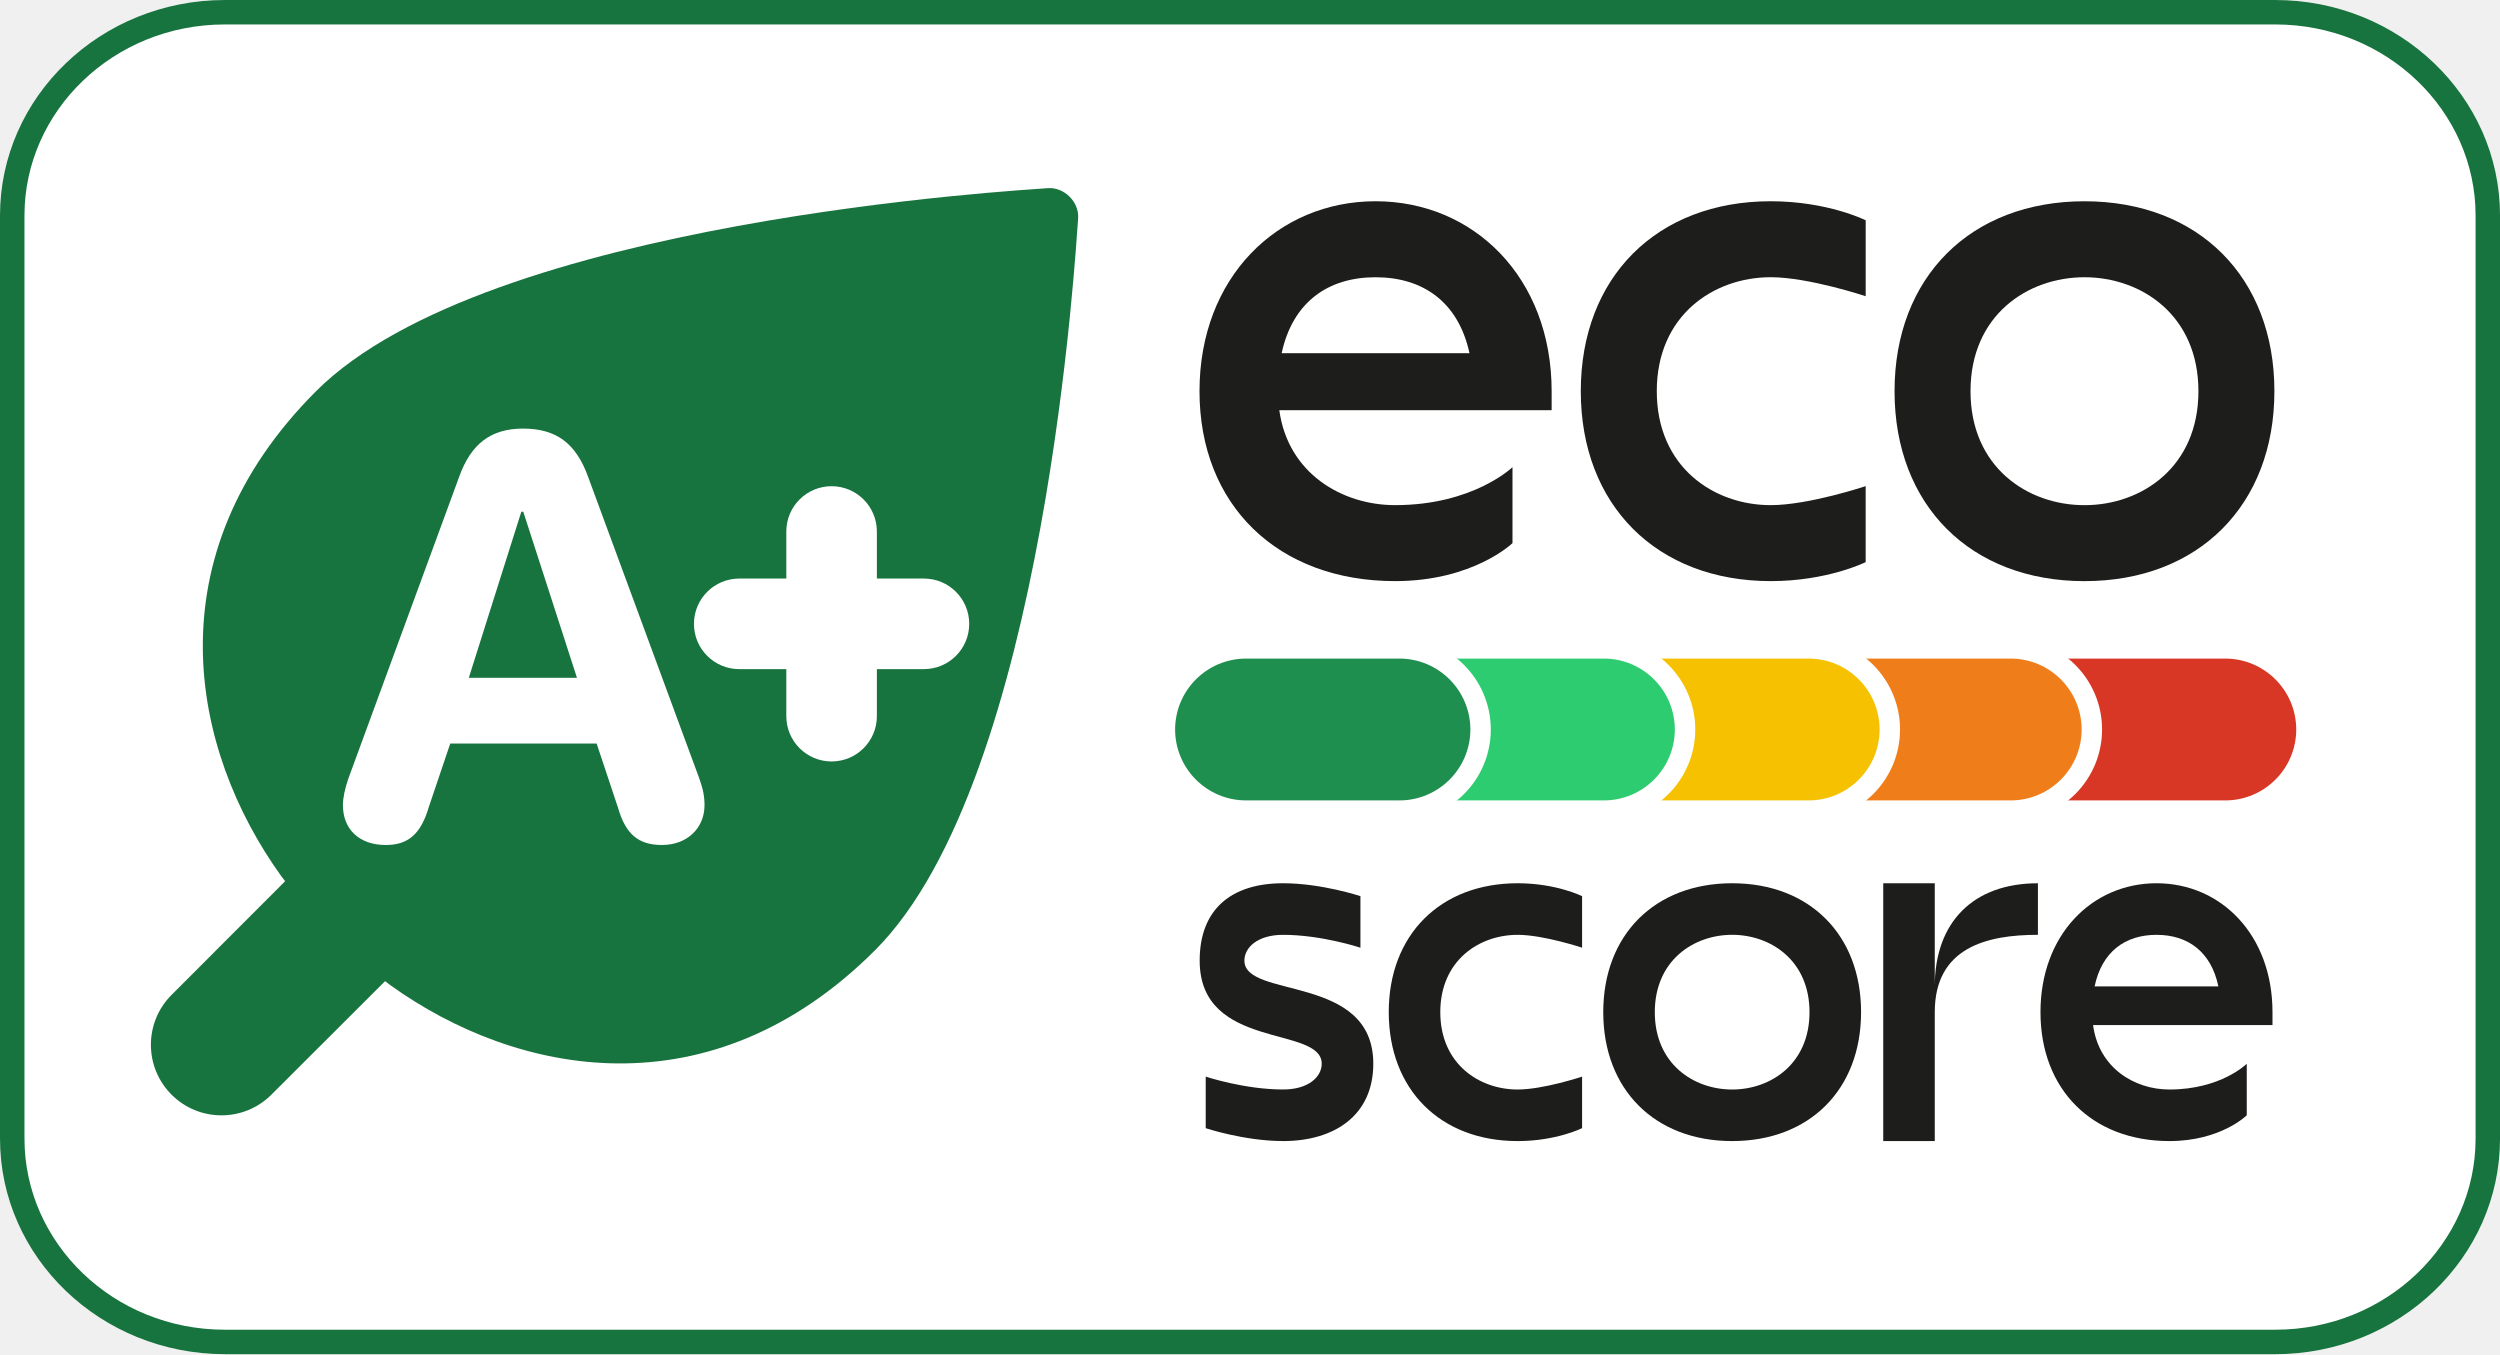
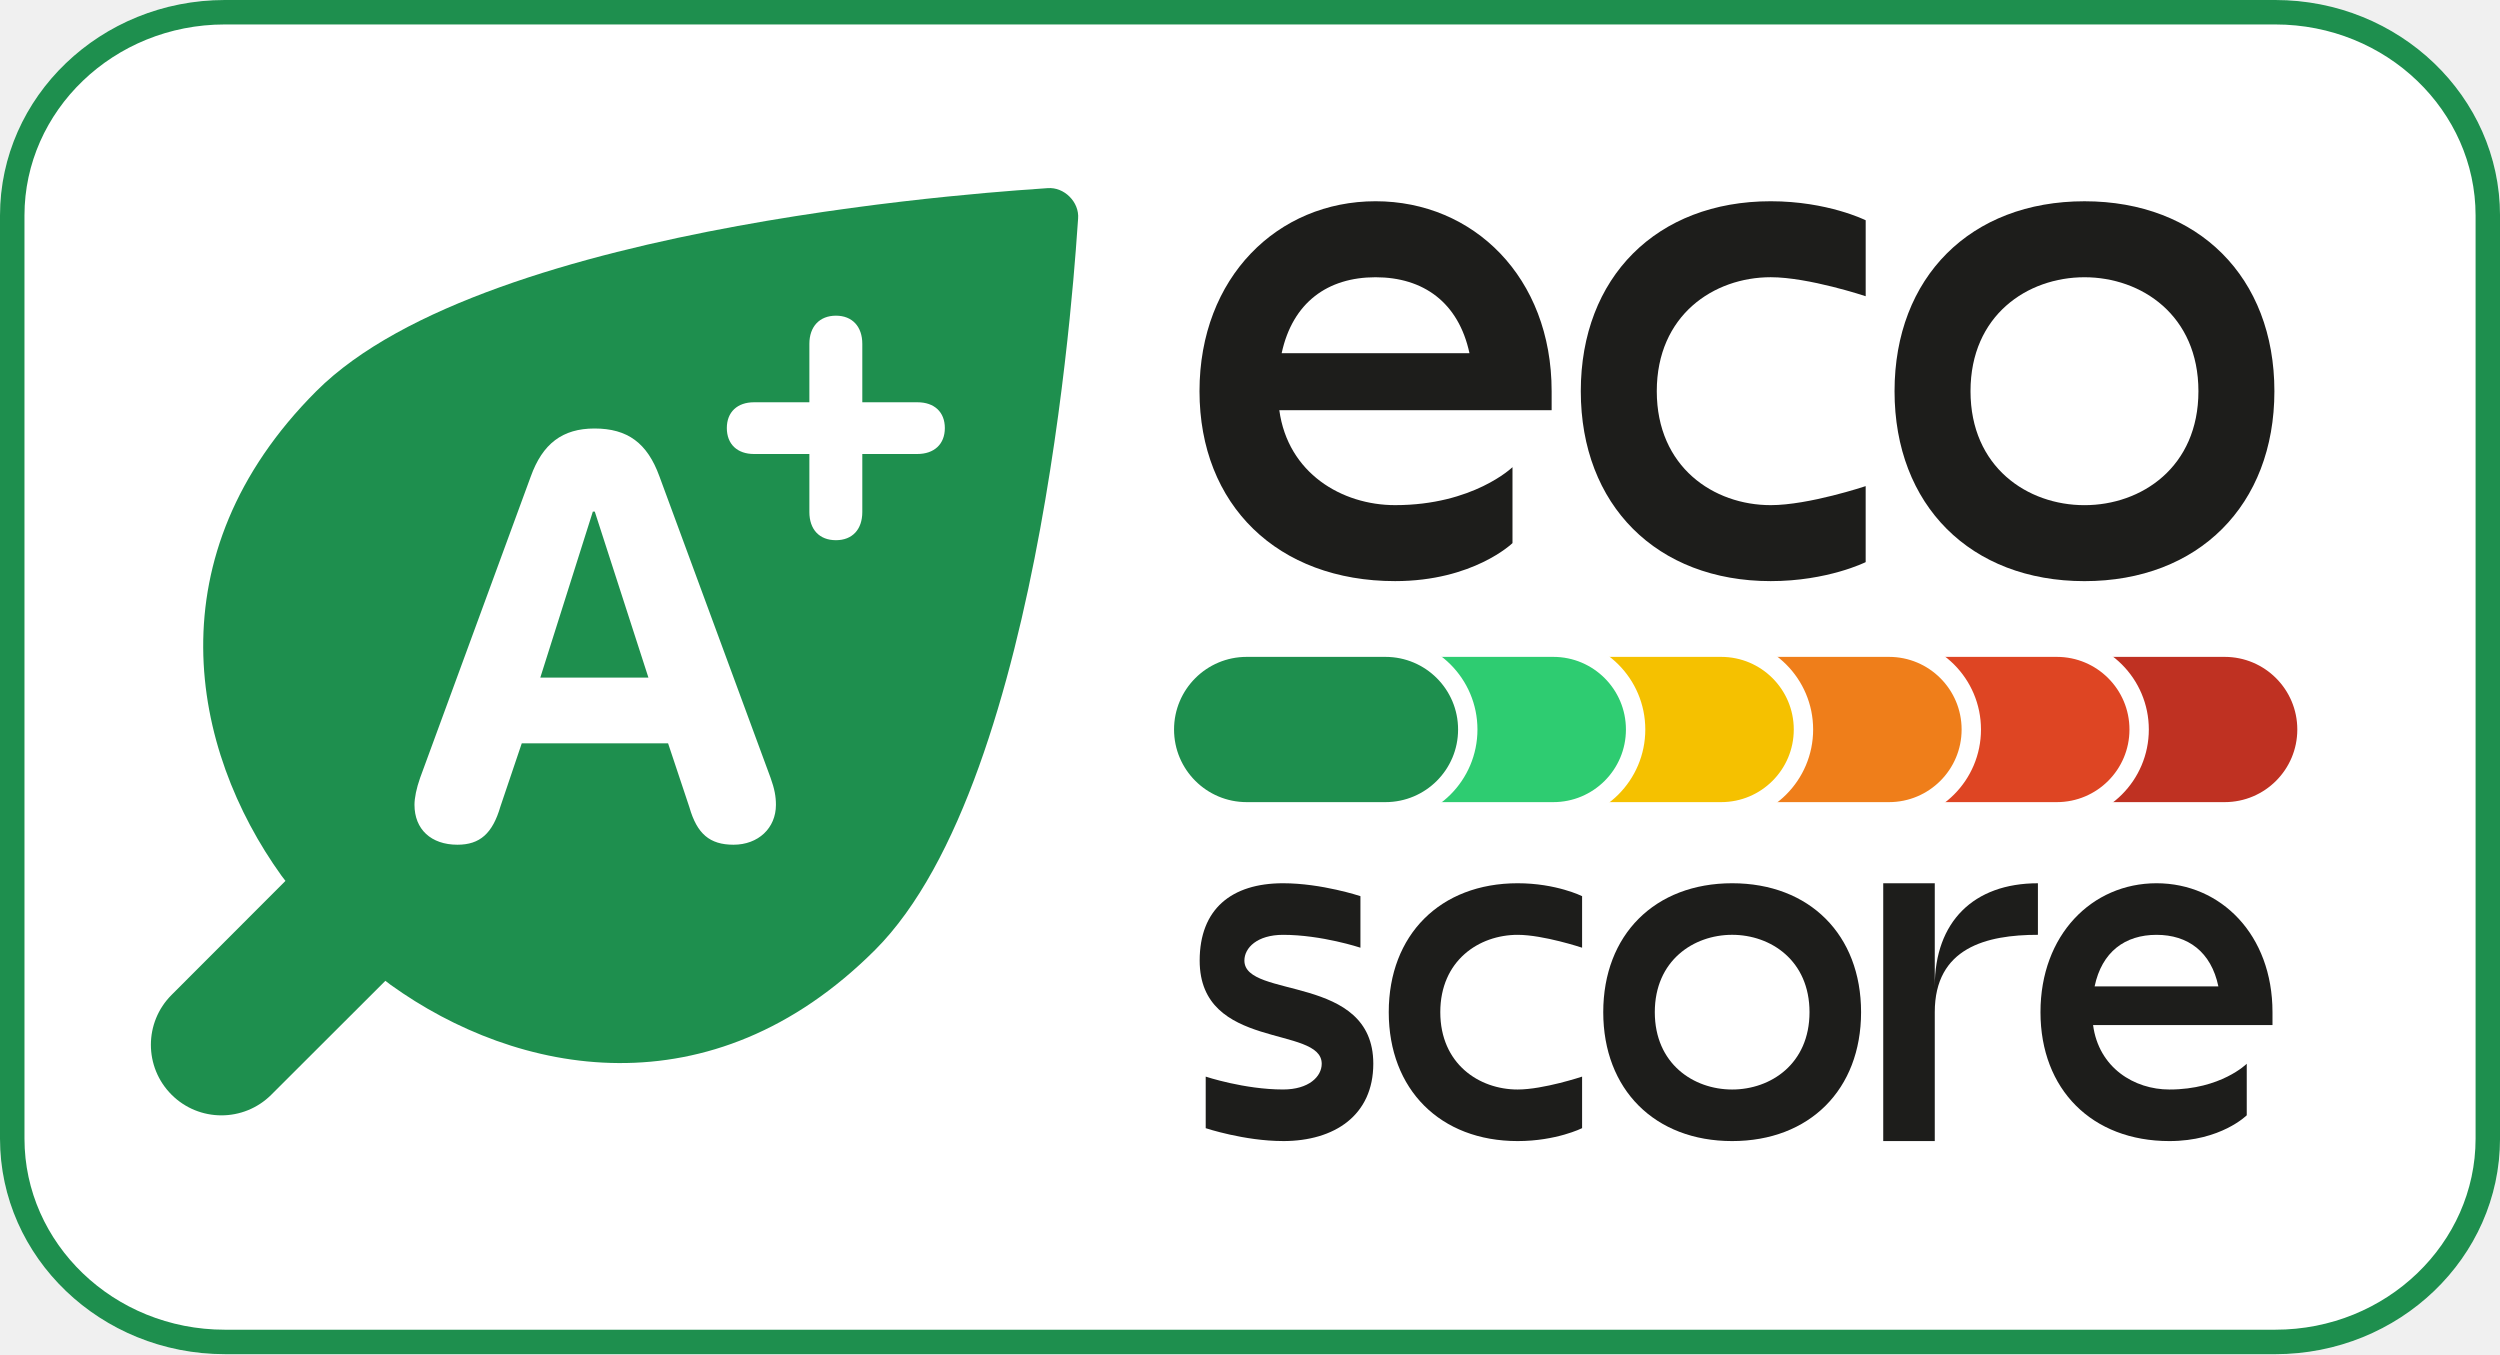
- <svg xmlns="http://www.w3.org/2000/svg" id="svg2032" width="240" height="130" version="1.1" viewBox="0 0 240 130">
+ <svg xmlns="http://www.w3.org/2000/svg" id="svg2032" width="240" height="130" version="1.1" viewBox="0 0 240 130" xml:space="preserve">
  <defs id="defs2029">
    <clipPath id="clipPath1836" clipPathUnits="userSpaceOnUse">
      <path id="path1838" stroke-width="1" d="M-576.406-131.683h841.89v595.276h-841.89z" />
    </clipPath>
    <clipPath id="clipPath1817" clipPathUnits="userSpaceOnUse">
      <path id="path1819" stroke-width="1" d="M-480.445-91.617h841.89V503.66h-841.89z" />
    </clipPath>
    <clipPath id="clipPath1872" clipPathUnits="userSpaceOnUse">
      <path id="path1874" stroke-width="1" d="M-488.313-132.237h841.89v595.276h-841.89z" />
    </clipPath>
    <clipPath id="clipPath1878" clipPathUnits="userSpaceOnUse">
      <path id="path1880" stroke-width="1" d="M-519.714-136.177h841.89V459.1h-841.89z" />
    </clipPath>
    <clipPath id="clipPath1886" clipPathUnits="userSpaceOnUse">
      <path id="path1888" stroke-width="1" d="M-521.325-134.642h841.89v595.276h-841.89z" />
    </clipPath>
    <clipPath id="clipPath1892" clipPathUnits="userSpaceOnUse">
      <path id="path1894" stroke-width="1" d="M-532.144-130.648h841.89v595.276h-841.89z" />
    </clipPath>
    <clipPath id="clipPath1898" clipPathUnits="userSpaceOnUse">
      <path id="path1900" stroke-width="1" d="M-500.02-102.749h841.89v595.276h-841.89z" />
    </clipPath>
    <clipPath id="clipPath1904" clipPathUnits="userSpaceOnUse">
      <path id="path1906" stroke-width="1" d="M-522.55-115.224h841.89v595.276h-841.89z" />
    </clipPath>
    <clipPath id="clipPath1910" clipPathUnits="userSpaceOnUse">
      <path id="path1912" stroke-width="1" d="M-561.373-85.195h841.89v595.276h-841.89z" />
    </clipPath>
    <clipPath id="clipPath1916" clipPathUnits="userSpaceOnUse">
      <path id="path1918" stroke-width="1" d="M-562.786-87.568h841.89v595.276h-841.89z" />
    </clipPath>
    <clipPath id="clipPath1593" clipPathUnits="userSpaceOnUse">
      <path id="path1595" stroke-width="1" d="M-503.056-291.81h841.89v595.277h-841.89z" />
    </clipPath>
    <clipPath id="clipPath1929" clipPathUnits="userSpaceOnUse">
      <path id="path1931" stroke-width="1" d="M-503.055-239.322h841.89v595.276h-841.89z" />
    </clipPath>
    <clipPath id="clipPath1605" clipPathUnits="userSpaceOnUse">
      <path id="path1607" stroke-width="1" d="M-427.382-279.942h841.89v595.276h-841.89z" />
    </clipPath>
    <clipPath id="clipPath1618" clipPathUnits="userSpaceOnUse">
      <path id="path1620" stroke-width="1" d="M-458.785-283.881h841.89v595.276h-841.89z" />
    </clipPath>
    <clipPath id="clipPath1611" clipPathUnits="userSpaceOnUse">
      <path id="path1613" stroke-width="1" d="M-460.394-282.347h841.89v595.276h-841.89z" />
    </clipPath>
    <clipPath id="clipPath1599" clipPathUnits="userSpaceOnUse">
      <path id="path1601" stroke-width="1" d="M-471.214-278.353h841.89v595.276h-841.89z" />
    </clipPath>
    <clipPath id="clipPath1624" clipPathUnits="userSpaceOnUse">
      <path id="path1626" stroke-width="1" d="M-441.091-250.452h841.89v595.276h-841.89z" />
    </clipPath>
    <clipPath id="clipPath1630" clipPathUnits="userSpaceOnUse">
      <path id="path1632" stroke-width="1" d="M-461.62-262.929h841.89v595.276h-841.89z" />
    </clipPath>
    <clipPath id="clipPath1636" clipPathUnits="userSpaceOnUse">
      <path id="path1638" stroke-width="1" d="M-478.601-250.452h841.89v595.276h-841.89z" />
    </clipPath>
    <clipPath id="clipPath1642" clipPathUnits="userSpaceOnUse">
      <path id="path1644" stroke-width="1" d="M-420.708-232.9h841.89v595.276h-841.89z" />
    </clipPath>
    <clipPath id="clipPath1922" clipPathUnits="userSpaceOnUse">
      <path id="path1924" stroke-width="1" d="M-422.121-235.273h841.89v595.276h-841.89z" />
    </clipPath>
    <clipPath id="clipPath1866" clipPathUnits="userSpaceOnUse">
      <path id="path1868" stroke-width="1" d="M-625.833-291.81h841.89v595.277h-841.89z" />
    </clipPath>
    <clipPath id="clipPath1717" clipPathUnits="userSpaceOnUse">
      <path id="path1719" stroke-width="1" d="M-625.833-239.322h841.89v595.276h-841.89z" />
    </clipPath>
    <clipPath id="clipPath1729" clipPathUnits="userSpaceOnUse">
      <path id="path1731" stroke-width="1" d="M-542.292-239.322h841.89v595.276h-841.89z" />
    </clipPath>
    <clipPath id="clipPath1735" clipPathUnits="userSpaceOnUse">
      <path id="path1737" stroke-width="1" d="M-586.47-262.929h841.89v595.276h-841.89z" />
    </clipPath>
    <clipPath id="clipPath1741" clipPathUnits="userSpaceOnUse">
      <path id="path1743" stroke-width="1" d="M-601.38-250.452h841.89v595.276h-841.89z" />
    </clipPath>
    <clipPath id="clipPath1747" clipPathUnits="userSpaceOnUse">
      <path id="path1749" stroke-width="1" d="M-550.16-279.942h841.89v595.276h-841.89z" />
    </clipPath>
    <clipPath id="clipPath1759" clipPathUnits="userSpaceOnUse">
      <path id="path1761" stroke-width="1" d="M-581.562-283.881h841.89v595.276h-841.89z" />
    </clipPath>
    <clipPath id="clipPath1765" clipPathUnits="userSpaceOnUse">
      <path id="path1767" stroke-width="1" d="M-583.172-282.347h841.89v595.276h-841.89z" />
    </clipPath>
    <clipPath id="clipPath1773" clipPathUnits="userSpaceOnUse">
      <path id="path1775" stroke-width="1" d="M-593.991-278.353h841.89v595.276h-841.89z" />
    </clipPath>
    <clipPath id="clipPath1779" clipPathUnits="userSpaceOnUse">
      <path id="path1781" stroke-width="1" d="M-563.464-232.9h841.89v595.276h-841.89z" />
    </clipPath>
    <clipPath id="clipPath1785" clipPathUnits="userSpaceOnUse">
      <path id="path1787" stroke-width="1" d="M-564.877-235.273h841.89v595.276h-841.89z" />
    </clipPath>
    <clipPath id="clipPath1792" clipPathUnits="userSpaceOnUse">
      <path id="path1794" stroke-width="1" d="M-503.055-216.392h841.89v595.276h-841.89z" />
    </clipPath>
    <clipPath id="clipPath1753" clipPathUnits="userSpaceOnUse">
      <path id="path1755" stroke-width="1" d="M-503.055-163.905h841.89v595.276h-841.89z" />
    </clipPath>
    <clipPath id="clipPath1723" clipPathUnits="userSpaceOnUse">
      <path id="path1725" stroke-width="1" d="M-419.514-163.905h841.89v595.276h-841.89z" />
    </clipPath>
    <clipPath id="clipPath1798" clipPathUnits="userSpaceOnUse">
      <path id="path1800" stroke-width="1" d="M-427.382-204.525h841.89v595.276h-841.89z" />
    </clipPath>
    <clipPath id="clipPath1804" clipPathUnits="userSpaceOnUse">
      <path id="path1806" stroke-width="1" d="M-458.784-208.465h841.89v595.276h-841.89z" />
    </clipPath>
    <clipPath id="clipPath1810" clipPathUnits="userSpaceOnUse">
      <path id="path1812" stroke-width="1" d="M-460.394-206.93h841.89v595.276h-841.89z" />
    </clipPath>
    <clipPath id="clipPath1823" clipPathUnits="userSpaceOnUse">
      <path id="path1825" stroke-width="1" d="M-471.213-202.936h841.89V392.34h-841.89z" />
    </clipPath>
    <clipPath id="clipPath1830" clipPathUnits="userSpaceOnUse">
      <path id="path1832" stroke-width="1" d="M-437.456-175.036h841.89V420.24h-841.89z" />
    </clipPath>
    <clipPath id="clipPath1848" clipPathUnits="userSpaceOnUse">
      <path id="path1850" stroke-width="1" d="M-480.209-175.036h841.89V420.24h-841.89z" />
    </clipPath>
    <clipPath id="clipPath1842" clipPathUnits="userSpaceOnUse">
      <path id="path1844" stroke-width="1" d="M-460.551-157.483h841.89v595.276h-841.89z" />
    </clipPath>
    <clipPath id="clipPath1854" clipPathUnits="userSpaceOnUse">
      <path id="path1856" stroke-width="1" d="M-461.964-159.856h841.89V435.42h-841.89z" />
    </clipPath>
    <clipPath id="clipPath1860" clipPathUnits="userSpaceOnUse">
      <path id="path1862" stroke-width="1" d="M-452.876-180.763h841.89v595.276h-841.89z" />
    </clipPath>
    <clipPath id="clipPath1648" clipPathUnits="userSpaceOnUse">
      <path id="path1650" stroke-width="1" d="M-625.835-216.392h841.89v595.276h-841.89z" />
    </clipPath>
    <clipPath id="clipPath1655" clipPathUnits="userSpaceOnUse">
      <path id="path1657" stroke-width="1" d="M-625.833-163.905h841.89v595.276h-841.89z" />
    </clipPath>
    <clipPath id="clipPath1661" clipPathUnits="userSpaceOnUse">
      <path id="path1663" stroke-width="1" d="M-542.292-163.905h841.89v595.276h-841.89z" />
    </clipPath>
    <clipPath id="clipPath1673" clipPathUnits="userSpaceOnUse">
      <path id="path1675" stroke-width="1" d="M-550.16-204.525h841.89v595.276h-841.89z" />
    </clipPath>
    <clipPath id="clipPath1667" clipPathUnits="userSpaceOnUse">
      <path id="path1669" stroke-width="1" d="M-581.562-208.465h841.89v595.276h-841.89z" />
    </clipPath>
    <clipPath id="clipPath1687" clipPathUnits="userSpaceOnUse">
      <path id="path1689" stroke-width="1" d="M-583.173-206.93h841.89v595.276h-841.89z" />
    </clipPath>
    <clipPath id="clipPath1680" clipPathUnits="userSpaceOnUse">
      <path id="path1682" stroke-width="1" d="M-593.993-202.935h841.89V392.34h-841.89z" />
    </clipPath>
    <clipPath id="clipPath1693" clipPathUnits="userSpaceOnUse">
      <path id="path1695" stroke-width="1" d="M-561.868-175.036h841.89V420.24h-841.89z" />
    </clipPath>
    <clipPath id="clipPath1699" clipPathUnits="userSpaceOnUse">
      <path id="path1701" stroke-width="1" d="M-582.388-187.512h841.89v595.276h-841.89z" />
    </clipPath>
    <clipPath id="clipPath1705" clipPathUnits="userSpaceOnUse">
      <path id="path1707" stroke-width="1" d="M-603.22-157.483h841.89v595.276h-841.89z" />
    </clipPath>
    <clipPath id="clipPath1711" clipPathUnits="userSpaceOnUse">
      <path id="path1713" stroke-width="1" d="M-604.633-159.856h841.89V435.42h-841.89z" />
    </clipPath>
    <clipPath id="clipPath1836-3" clipPathUnits="userSpaceOnUse">
      <path id="path1838-6" stroke-width="1" d="M-576.406-131.683h841.89v595.276h-841.89z" />
    </clipPath>
    <clipPath id="clipPath1817-7" clipPathUnits="userSpaceOnUse">
      <path id="path1819-5" stroke-width="1" d="M-480.445-91.617h841.89V503.66h-841.89z" />
    </clipPath>
    <clipPath id="clipPath1872-3" clipPathUnits="userSpaceOnUse">
      <path id="path1874-5" stroke-width="1" d="M-488.313-132.237h841.89v595.276h-841.89z" />
    </clipPath>
    <clipPath id="clipPath1878-6" clipPathUnits="userSpaceOnUse">
      <path id="path1880-2" stroke-width="1" d="M-519.714-136.177h841.89V459.1h-841.89z" />
    </clipPath>
    <clipPath id="clipPath1886-9" clipPathUnits="userSpaceOnUse">
      <path id="path1888-1" stroke-width="1" d="M-521.325-134.642h841.89v595.276h-841.89z" />
    </clipPath>
    <clipPath id="clipPath1892-2" clipPathUnits="userSpaceOnUse">
      <path id="path1894-7" stroke-width="1" d="M-532.144-130.648h841.89v595.276h-841.89z" />
    </clipPath>
    <clipPath id="clipPath1898-0" clipPathUnits="userSpaceOnUse">
      <path id="path1900-9" stroke-width="1" d="M-500.02-102.749h841.89v595.276h-841.89z" />
    </clipPath>
    <clipPath id="clipPath1904-3" clipPathUnits="userSpaceOnUse">
      <path id="path1906-6" stroke-width="1" d="M-522.55-115.224h841.89v595.276h-841.89z" />
    </clipPath>
    <clipPath id="clipPath1910-0" clipPathUnits="userSpaceOnUse">
      <path id="path1912-6" stroke-width="1" d="M-561.373-85.195h841.89v595.276h-841.89z" />
    </clipPath>
    <clipPath id="clipPath1916-2" clipPathUnits="userSpaceOnUse">
      <path id="path1918-6" stroke-width="1" d="M-562.786-87.568h841.89v595.276h-841.89z" />
    </clipPath>
    <clipPath id="clipPath2322" clipPathUnits="userSpaceOnUse">
      <path id="path2324" stroke-width="1" d="M-537.03-102.748h841.89v595.276h-841.89z" />
    </clipPath>
    <clipPath id="clipPath2310" clipPathUnits="userSpaceOnUse">
      <path id="path2312" stroke-width="1" d="M-479.578-329.849h841.89v595.276h-841.89z" />
    </clipPath>
    <clipPath id="clipPath2316" clipPathUnits="userSpaceOnUse">
      <path id="path2318" stroke-width="1" d="M-479.578-331.758h841.89v595.276h-841.89z" />
    </clipPath>
    <clipPath id="clipPath2328" clipPathUnits="userSpaceOnUse">
      <path id="path2330" stroke-width="1" d="M-487.594-375.361h841.89v595.276h-841.89z" />
    </clipPath>
    <clipPath id="clipPath2341" clipPathUnits="userSpaceOnUse">
      <path id="path2343" stroke-width="1" d="M-519.58-379.175h841.89v595.276h-841.89z" />
    </clipPath>
    <clipPath id="clipPath2334" clipPathUnits="userSpaceOnUse">
      <path id="path2336" stroke-width="1" d="M-521.221-377.69h841.89v595.276h-841.89z" />
    </clipPath>
    <clipPath id="clipPath2368" clipPathUnits="userSpaceOnUse">
      <path id="path2370" stroke-width="1" d="M-532.242-373.822h841.89v595.276h-841.89z" />
    </clipPath>
    <clipPath id="clipPath2347" clipPathUnits="userSpaceOnUse">
      <path id="path2349" stroke-width="1" d="M-564.678-336.04h841.89v595.275h-841.89z" />
    </clipPath>
    <clipPath id="clipPath2353" clipPathUnits="userSpaceOnUse">
      <path id="path2355" stroke-width="1" d="M-479.578-336.04h841.89v595.275h-841.89z" />
    </clipPath>
    <clipPath id="clipPath2361" clipPathUnits="userSpaceOnUse">
      <path id="path2363" stroke-width="1" d="M-515.48-351.719h841.89v595.276h-841.89z" />
    </clipPath>
    <clipPath id="clipPath1593-1" clipPathUnits="userSpaceOnUse">
      <path id="path1595-8" stroke-width="1" d="M-503.056-291.81h841.89v595.277h-841.89z" />
    </clipPath>
    <clipPath id="clipPath1929-7" clipPathUnits="userSpaceOnUse">
      <path id="path1931-9" stroke-width="1" d="M-503.055-239.322h841.89v595.276h-841.89z" />
    </clipPath>
    <clipPath id="clipPath1605-2" clipPathUnits="userSpaceOnUse">
      <path id="path1607-0" stroke-width="1" d="M-427.382-279.942h841.89v595.276h-841.89z" />
    </clipPath>
    <clipPath id="clipPath1618-2" clipPathUnits="userSpaceOnUse">
      <path id="path1620-3" stroke-width="1" d="M-458.785-283.881h841.89v595.276h-841.89z" />
    </clipPath>
    <clipPath id="clipPath1611-7" clipPathUnits="userSpaceOnUse">
      <path id="path1613-5" stroke-width="1" d="M-460.394-282.347h841.89v595.276h-841.89z" />
    </clipPath>
    <clipPath id="clipPath1599-9" clipPathUnits="userSpaceOnUse">
      <path id="path1601-2" stroke-width="1" d="M-471.214-278.353h841.89v595.276h-841.89z" />
    </clipPath>
    <clipPath id="clipPath1624-2" clipPathUnits="userSpaceOnUse">
      <path id="path1626-8" stroke-width="1" d="M-441.091-250.452h841.89v595.276h-841.89z" />
    </clipPath>
    <clipPath id="clipPath1630-9" clipPathUnits="userSpaceOnUse">
      <path id="path1632-7" stroke-width="1" d="M-461.62-262.929h841.89v595.276h-841.89z" />
    </clipPath>
    <clipPath id="clipPath1636-3" clipPathUnits="userSpaceOnUse">
      <path id="path1638-6" stroke-width="1" d="M-478.601-250.452h841.89v595.276h-841.89z" />
    </clipPath>
    <clipPath id="clipPath1642-1" clipPathUnits="userSpaceOnUse">
      <path id="path1644-2" stroke-width="1" d="M-420.708-232.9h841.89v595.276h-841.89z" />
    </clipPath>
    <clipPath id="clipPath1922-9" clipPathUnits="userSpaceOnUse">
      <path id="path1924-3" stroke-width="1" d="M-422.121-235.273h841.89v595.276h-841.89z" />
    </clipPath>
    <clipPath id="clipPath2310-1" clipPathUnits="userSpaceOnUse">
      <path id="path2312-9" stroke-width="1" d="M-479.578-329.849h841.89v595.276h-841.89z" />
    </clipPath>
    <clipPath id="clipPath2316-4" clipPathUnits="userSpaceOnUse">
      <path id="path2318-7" stroke-width="1" d="M-479.578-331.758h841.89v595.276h-841.89z" />
    </clipPath>
    <clipPath id="clipPath2328-8" clipPathUnits="userSpaceOnUse">
      <path id="path2330-4" stroke-width="1" d="M-487.594-375.361h841.89v595.276h-841.89z" />
    </clipPath>
    <clipPath id="clipPath2341-5" clipPathUnits="userSpaceOnUse">
      <path id="path2343-0" stroke-width="1" d="M-519.58-379.175h841.89v595.276h-841.89z" />
    </clipPath>
    <clipPath id="clipPath2334-3" clipPathUnits="userSpaceOnUse">
      <path id="path2336-6" stroke-width="1" d="M-521.221-377.69h841.89v595.276h-841.89z" />
    </clipPath>
    <clipPath id="clipPath2368-1" clipPathUnits="userSpaceOnUse">
      <path id="path2370-0" stroke-width="1" d="M-532.242-373.822h841.89v595.276h-841.89z" />
    </clipPath>
    <clipPath id="clipPath2347-6" clipPathUnits="userSpaceOnUse">
      <path id="path2349-3" stroke-width="1" d="M-564.678-336.04h841.89v595.275h-841.89z" />
    </clipPath>
    <clipPath id="clipPath2353-2" clipPathUnits="userSpaceOnUse">
      <path id="path2355-0" stroke-width="1" d="M-479.578-336.04h841.89v595.275h-841.89z" />
    </clipPath>
    <clipPath id="clipPath2361-6" clipPathUnits="userSpaceOnUse">
      <path id="path2363-1" stroke-width="1" d="M-515.48-351.719h841.89v595.276h-841.89z" />
    </clipPath>
  </defs>
  <path id="path13397" fill="#ffffff" d="M 0.001,109.318 C 0.001,120.723 9.682,130 21.579,130 h 196.85 c 11.894,0 21.573,-9.28 21.573,-20.682 V 20.681 C 240.002,9.277 230.322,0 218.428,0 H 21.577 C 9.682,0 0,9.279 0,20.68 Z" style="stroke-width:1.636" />
-   <path id="path13399" fill="#1e8f4e" fill-rule="evenodd" d="m 2.35,109.318 c 0,10.017 8.535,18.334 19.229,18.334 h 196.85 c 10.693,0 19.227,-8.32 19.227,-18.334 V 20.681 c 0,-10.016 -8.534,-18.333 -19.228,-18.333 H 21.577 c -10.694,0 -19.228,8.32 -19.228,18.333 z M 21.578,130 C 9.684,130 0,120.723 0,109.318 V 20.681 C 0.001,9.28 9.68,0 21.577,0 h 196.851 c 11.895,0 21.574,9.277 21.574,20.681 v 88.64 c 0,11.402 -9.68,20.681 -21.574,20.681 z" clip-rule="evenodd" style="stroke-width:1.636;fill:#18743f;fill-opacity:1" />
+   <g id="g11" transform="matrix(0.9272991,0,0,0.9272991,141.2937,9.027348)">
+     <path d="m -43.917,9.744 c 1.714,-0.144 3.304,1.444 3.158,3.158 -0.212,2.442 -3.251,57.938 -21.011,75.699 -17.02,17.02 -37.076,13.027 -50.173,3.611 -0.158,-0.114 -0.336,-0.251 -0.531,-0.407 l -11.807,11.79 c -2.854,2.852 -7.478,2.852 -10.329,0 -2.854,-2.853 -2.854,-7.477 0,-10.329 l 11.792,-11.805 c -0.158,-0.197 -0.295,-0.375 -0.409,-0.533 -9.413,-13.095 -13.409,-33.153 3.611,-50.176 17.76,-17.761 73.254,-20.802 75.699,-21.009 z" fill="#1e8f4e" id="path8" />
+     <path fill-rule="evenodd" clip-rule="evenodd" d="m -72.042,73.587 c 0,2.413 -1.832,4.129 -4.39,4.129 -2.471,0 -3.78,-1.134 -4.565,-3.867 l -2.21,-6.629 h -15.148 l -2.21,6.542 c -0.814,2.791 -2.122,3.954 -4.448,3.954 -2.733,0 -4.448,-1.599 -4.448,-4.129 0,-0.727 0.203,-1.716 0.582,-2.791 l 11.455,-31.198 c 1.221,-3.402 3.285,-4.972 6.6,-4.972 3.431,0 5.466,1.512 6.716,4.943 l 11.514,31.228 c 0.407,1.134 0.552,1.919 0.552,2.791 z m -24.394,-13.171 h 11.194 l -5.553,-17.184 h -0.203 z" fill="#ffffff" id="path9" />
+     <path d="m -65.829,46.189 c -1.722,0 -2.751,-1.113 -2.751,-2.918 v -6.005 h -5.732 c -1.722,0 -2.813,-1.008 -2.813,-2.688 0,-1.659 1.092,-2.667 2.813,-2.667 h 5.732 v -6.047 c 0,-1.785 1.05,-2.918 2.751,-2.918 1.701,0 2.729,1.134 2.729,2.918 v 6.047 h 5.711 c 1.743,0 2.834,1.008 2.834,2.667 0,1.68 -1.112,2.688 -2.855,2.688 h -5.69 v 6.005 c 0,1.806 -1.029,2.918 -2.729,2.918 z" fill="#ffffff" id="path10" />
+   </g>
+   <path id="path13399" fill="#1e8f4e" fill-rule="evenodd" d="m 2.35,109.318 c 0,10.017 8.535,18.334 19.229,18.334 h 196.85 c 10.693,0 19.227,-8.32 19.227,-18.334 V 20.681 c 0,-10.016 -8.534,-18.333 -19.228,-18.333 H 21.577 c -10.694,0 -19.228,8.32 -19.228,18.333 z M 21.578,130 C 9.684,130 0,120.723 0,109.318 V 20.681 C 0.001,9.28 9.68,0 21.577,0 h 196.851 c 11.895,0 21.574,9.277 21.574,20.681 v 88.64 c 0,11.402 -9.68,20.681 -21.574,20.681 z" clip-rule="evenodd" style="stroke-width:1.636;fill:#1e8f4e;fill-opacity:1" />
  <path id="path13401" fill="#1d1d1b" d="m 148.955,39.38 h -26.141 c 0.825,6.052 6.009,9.113 11.118,9.113 7.511,0 11.267,-3.645 11.267,-3.645 v 7.29 c 0,0 -3.756,3.649 -11.267,3.649 -11.268,0 -18.78,-7.292 -18.78,-18.233 0,-10.941 7.512,-18.234 16.904,-18.234 9.39,0 16.901,7.29 16.901,18.234 v 1.825 z m -25.916,-5.474 h 18.03 c -1.053,-4.883 -4.434,-7.29 -9.018,-7.29 -4.58,0 -7.96,2.407 -9.012,7.293 z" style="stroke-width:1.636" />
  <path id="path13403" fill="#1d1d1b" d="m 179.106,21.145 v 7.293 c 0,0 -5.473,-1.825 -9.116,-1.825 -5.473,0 -10.939,3.648 -10.939,10.941 0,7.291 5.47,10.94 10.939,10.94 3.648,0 9.114,-1.826 9.114,-1.826 v 7.296 c 0,0 -3.646,1.823 -9.114,1.823 -10.939,0 -18.234,-7.292 -18.234,-18.233 0,-10.941 7.294,-18.234 18.234,-18.234 5.468,0 9.114,1.825 9.114,1.825 z" style="stroke-width:1.636" />
  <path id="path13405" fill="#1d1d1b" d="m 218.342,37.556 c 0,10.94 -7.293,18.233 -18.232,18.233 -10.941,0 -18.234,-7.291 -18.234,-18.233 0,-10.942 7.293,-18.234 18.234,-18.234 10.939,0 18.232,7.293 18.232,18.234 z m -29.173,0 c 0,7.292 5.473,10.94 10.941,10.94 5.47,0 10.939,-3.648 10.939,-10.94 0,-7.295 -5.473,-10.94 -10.939,-10.94 -5.47,0 -10.941,3.645 -10.941,10.94 z" style="stroke-width:1.636" />
  <path id="path13407" fill="#1d1d1b" d="m 123.174,109.541 c -3.714,0 -7.426,-1.236 -7.426,-1.236 v -4.95 c 0,0 3.712,1.236 7.426,1.236 2.471,0 3.711,-1.236 3.711,-2.471 0,-3.714 -11.717,-1.24 -11.717,-9.902 0,-4.948 3.056,-7.426 8.006,-7.426 3.714,0 7.428,1.24 7.428,1.24 v 4.948 c 0,0 -3.714,-1.236 -7.428,-1.236 -2.472,0 -3.712,1.236 -3.712,2.472 0,3.714 12.375,1.238 12.375,9.901 -0.002,4.95 -3.716,7.426 -8.663,7.426 z" style="stroke-width:1.636" />
  <path id="path13409" fill="#1d1d1b" d="m 151.881,86.032 v 4.948 c 0,0 -3.711,-1.236 -6.187,-1.236 -3.712,0 -7.426,2.472 -7.426,7.424 0,4.95 3.714,7.425 7.426,7.425 2.476,0 6.187,-1.238 6.187,-1.238 v 4.948 c 0,0 -2.473,1.24 -6.187,1.24 -7.426,0 -12.374,-4.95 -12.374,-12.375 0,-7.426 4.948,-12.376 12.374,-12.376 3.714,0 6.187,1.24 6.187,1.24 z" style="stroke-width:1.636" />
  <path id="path13411" fill="#1d1d1b" d="m 178.663,97.168 c 0,7.425 -4.95,12.375 -12.376,12.375 -7.426,0 -12.375,-4.95 -12.375,-12.375 0,-7.426 4.95,-12.376 12.375,-12.376 7.426,0 12.376,4.95 12.376,12.376 z m -19.802,0 c 0,4.95 3.712,7.425 7.426,7.425 3.714,0 7.426,-2.473 7.426,-7.425 0,-4.95 -3.712,-7.426 -7.426,-7.426 -3.714,0 -7.426,2.476 -7.426,7.426 z" style="stroke-width:1.636" />
  <path id="path13413" fill="#1d1d1b" d="m 195.64,84.792 v 4.95 c -4.95,0 -9.902,1.238 -9.902,7.426 v 12.375 h -4.948 v -24.75 h 4.948 v 9.9 c 0.002,-6.187 3.713,-9.9 9.901,-9.9 z" style="stroke-width:1.636" />
  <path id="path13415" fill="#1d1d1b" d="m 218.161,98.406 h -17.226 c 0.545,4.109 3.961,6.187 7.327,6.187 4.95,0 7.426,-2.473 7.426,-2.473 v 4.947 c 0,0 -2.476,2.476 -7.426,2.476 -7.426,0 -12.376,-4.95 -12.376,-12.375 0,-7.426 4.95,-12.376 11.138,-12.376 6.188,0 11.135,4.95 11.135,12.376 v 1.238 z m -17.078,-3.712 h 11.881 c -0.692,-3.317 -2.92,-4.95 -5.938,-4.95 -3.023,0 -5.248,1.633 -5.943,4.95 z" style="stroke-width:1.636" />
-   <path id="path13417" fill="#d93726" d="m 221.418,70.031 a 7.79,7.79 0 0 0 -7.79,-7.79 h -22.457 a 7.792,7.792 0 0 0 0,15.582 h 22.453 a 7.792,7.792 0 0 0 7.792,-7.79 z" style="stroke-width:1.636" />
-   <path id="path13419" fill="#ffffff" d="m 222.4,70.033 a 8.783,8.783 0 0 1 -8.771,8.77 h -22.454 a 8.783,8.783 0 0 1 -8.772,-8.77 8.78,8.78 0 0 1 8.772,-8.772 h 22.454 a 8.78,8.78 0 0 1 8.772,8.772 z m -8.771,6.808 a 6.819,6.819 0 0 0 6.81,-6.808 6.819,6.819 0 0 0 -6.81,-6.81 h -22.454 a 6.819,6.819 0 0 0 -6.81,6.81 6.819,6.819 0 0 0 6.81,6.808 z" style="stroke-width:1.636" />
-   <path id="path13421" fill="#ef7e1a" d="m 200.818,70.031 a 7.789,7.789 0 0 0 -7.79,-7.79 h -21.555 a 7.792,7.792 0 0 0 0,15.582 h 21.556 a 7.794,7.794 0 0 0 7.79,-7.79 z" style="stroke-width:1.636" />
-   <path id="path13423" fill="#ffffff" d="m 201.798,70.033 a 8.783,8.783 0 0 1 -8.77,8.77 h -21.513 a 8.783,8.783 0 0 1 -8.77,-8.77 8.78,8.78 0 0 1 8.77,-8.772 h 21.514 a 8.78,8.78 0 0 1 8.77,8.772 z m -8.77,6.808 a 6.819,6.819 0 0 0 6.81,-6.808 6.819,6.819 0 0 0 -6.81,-6.81 h -21.513 a 6.819,6.819 0 0 0 -6.81,6.81 6.819,6.819 0 0 0 6.81,6.808 z" style="stroke-width:1.636" />
-   <path id="path13425" fill="#f5c100" d="m 181.423,70.031 a 7.789,7.789 0 0 0 -7.79,-7.79 H 151.86 a 7.791,7.791 0 0 0 0,15.582 h 21.774 a 7.794,7.794 0 0 0 7.79,-7.79 z" style="stroke-width:1.636" />
-   <path id="path13427" fill="#ffffff" d="m 182.403,70.033 a 8.783,8.783 0 0 1 -8.77,8.77 H 151.86 a 8.78,8.78 0 0 1 -8.772,-8.77 8.78,8.78 0 0 1 8.772,-8.772 h 21.774 a 8.78,8.78 0 0 1 8.77,8.772 z m -8.77,6.808 a 6.819,6.819 0 0 0 6.808,-6.808 6.819,6.819 0 0 0 -6.808,-6.81 H 151.86 a 6.819,6.819 0 0 0 -6.81,6.81 6.819,6.819 0 0 0 6.81,6.808 z" style="stroke-width:1.636" />
-   <path id="path13429" fill="#2ecc71" d="m 161.765,70.031 a 7.79,7.79 0 0 0 -7.79,-7.79 H 132.2 a 7.792,7.792 0 0 0 0,15.582 h 21.774 a 7.794,7.794 0 0 0 7.79,-7.79 z" style="stroke-width:1.636" />
-   <path id="path13431" fill="#ffffff" d="m 162.745,70.033 a 8.783,8.783 0 0 1 -8.772,8.77 H 132.2 a 8.78,8.78 0 0 1 -8.77,-8.77 8.78,8.78 0 0 1 8.77,-8.772 h 21.774 a 8.78,8.78 0 0 1 8.772,8.772 z m -8.772,6.808 a 6.819,6.819 0 0 0 6.81,-6.808 6.819,6.819 0 0 0 -6.81,-6.81 H 132.2 a 6.819,6.819 0 0 0 -6.808,6.81 6.819,6.819 0 0 0 6.808,6.808 z" style="stroke-width:1.636" />
-   <path id="path13433" fill="#1e8f4e" d="m 142.136,70.031 a 7.789,7.789 0 0 0 -7.79,-7.79 h -14.725 a 7.792,7.792 0 0 0 0,15.582 h 14.725 a 7.794,7.794 0 0 0 7.79,-7.79 z" style="stroke-width:1.636" />
-   <path id="path13435" fill="#ffffff" d="m 143.116,70.033 a 8.78,8.78 0 0 1 -8.77,8.77 h -14.725 a 8.78,8.78 0 0 1 -8.772,-8.77 8.78,8.78 0 0 1 8.772,-8.772 h 14.725 a 8.78,8.78 0 0 1 8.77,8.772 z m -8.77,6.808 a 6.819,6.819 0 0 0 6.81,-6.808 6.819,6.819 0 0 0 -6.81,-6.81 h -14.725 a 6.819,6.819 0 0 0 -6.81,6.81 6.819,6.819 0 0 0 6.81,6.808 z" style="stroke-width:1.636" />
-   <path id="path13437" fill="#1e8f4e" d="m 100.57,18.064 c 1.589,-0.132 3.065,1.34 2.928,2.929 -0.196,2.266 -3.014,53.75 -19.49,70.225 -15.792,15.79 -34.397,12.084 -46.547,3.35 a 13.395,13.395 0 0 1 -0.494,-0.377 l -10.953,10.936 a 6.775,6.775 0 0 1 -9.581,-9.581 l 10.939,-10.95 a 13.141,13.141 0 0 1 -0.38,-0.497 C 18.26,71.951 14.552,53.346 30.342,37.552 46.82,21.076 98.302,18.256 100.57,18.064 Z" style="stroke-width:1.636;fill:#18743f;fill-opacity:1" />
-   <path id="path13439" fill="#ffffff" d="m 63.561,81.118 c 2.374,0 4.073,-1.589 4.073,-3.829 0,-0.81 -0.134,-1.538 -0.514,-2.59 l -10.68,-28.969 c -1.16,-3.182 -3.048,-4.585 -6.23,-4.585 -3.077,0 -4.992,1.456 -6.124,4.612 l -10.628,28.941 c -0.35,1 -0.538,1.916 -0.538,2.591 0,2.346 1.589,3.831 4.126,3.831 2.159,0 3.372,-1.081 4.127,-3.67 l 2.05,-6.068 h 14.054 l 2.05,6.15 c 0.728,2.535 1.942,3.588 4.235,3.588 z m -8.172,-16.048 h -10.385 l 5.042,-15.941 h 0.19 z" style="stroke-width:1.636" />
-   <rect style="fill:#ffffff;fill-opacity:1;stroke-width:0;stroke-linecap:round;stroke-linejoin:round;paint-order:stroke markers fill" id="rect1" width="26.424" height="8.693" x="66.62" y="55.542" ry="4.346" />
-   <rect style="fill:#ffffff;fill-opacity:1;stroke-width:0;stroke-linecap:round;stroke-linejoin:round;paint-order:stroke markers fill" id="rect2" width="26.424" height="8.693" x="46.676" y="-84.179" ry="4.346" transform="rotate(90)" />
+   <g id="g10" transform="translate(-44.151,174.2008)">
+     <rect x="236.495" y="-112.07" width="29.127" height="15.803" rx="7.902" fill="#bf3122" stroke="#ffffff" stroke-width="1.859" id="rect6" />
+     <rect x="220.382" y="-112.07" width="29.127" height="15.803" rx="7.902" fill="#de4523" stroke="#ffffff" stroke-width="1.859" id="rect7" />
+     <rect x="204.269" y="-112.07" width="29.127" height="15.803" rx="7.902" fill="#ef7e1a" stroke="#ffffff" stroke-width="1.859" id="rect8" />
+     <rect x="188.156" y="-112.07" width="29.127" height="15.803" rx="7.902" fill="#f5c100" stroke="#ffffff" stroke-width="1.859" id="rect9" />
+     <rect x="172.043" y="-112.07" width="29.127" height="15.803" rx="7.902" fill="#2ecc71" stroke="#ffffff" stroke-width="1.859" id="rect10" />
+     <rect x="155.93" y="-112.07" width="29.127" height="15.803" rx="7.902" fill="#1e8f4e" stroke="#ffffff" stroke-width="1.859" id="rect11" />
+   </g>
</svg>
